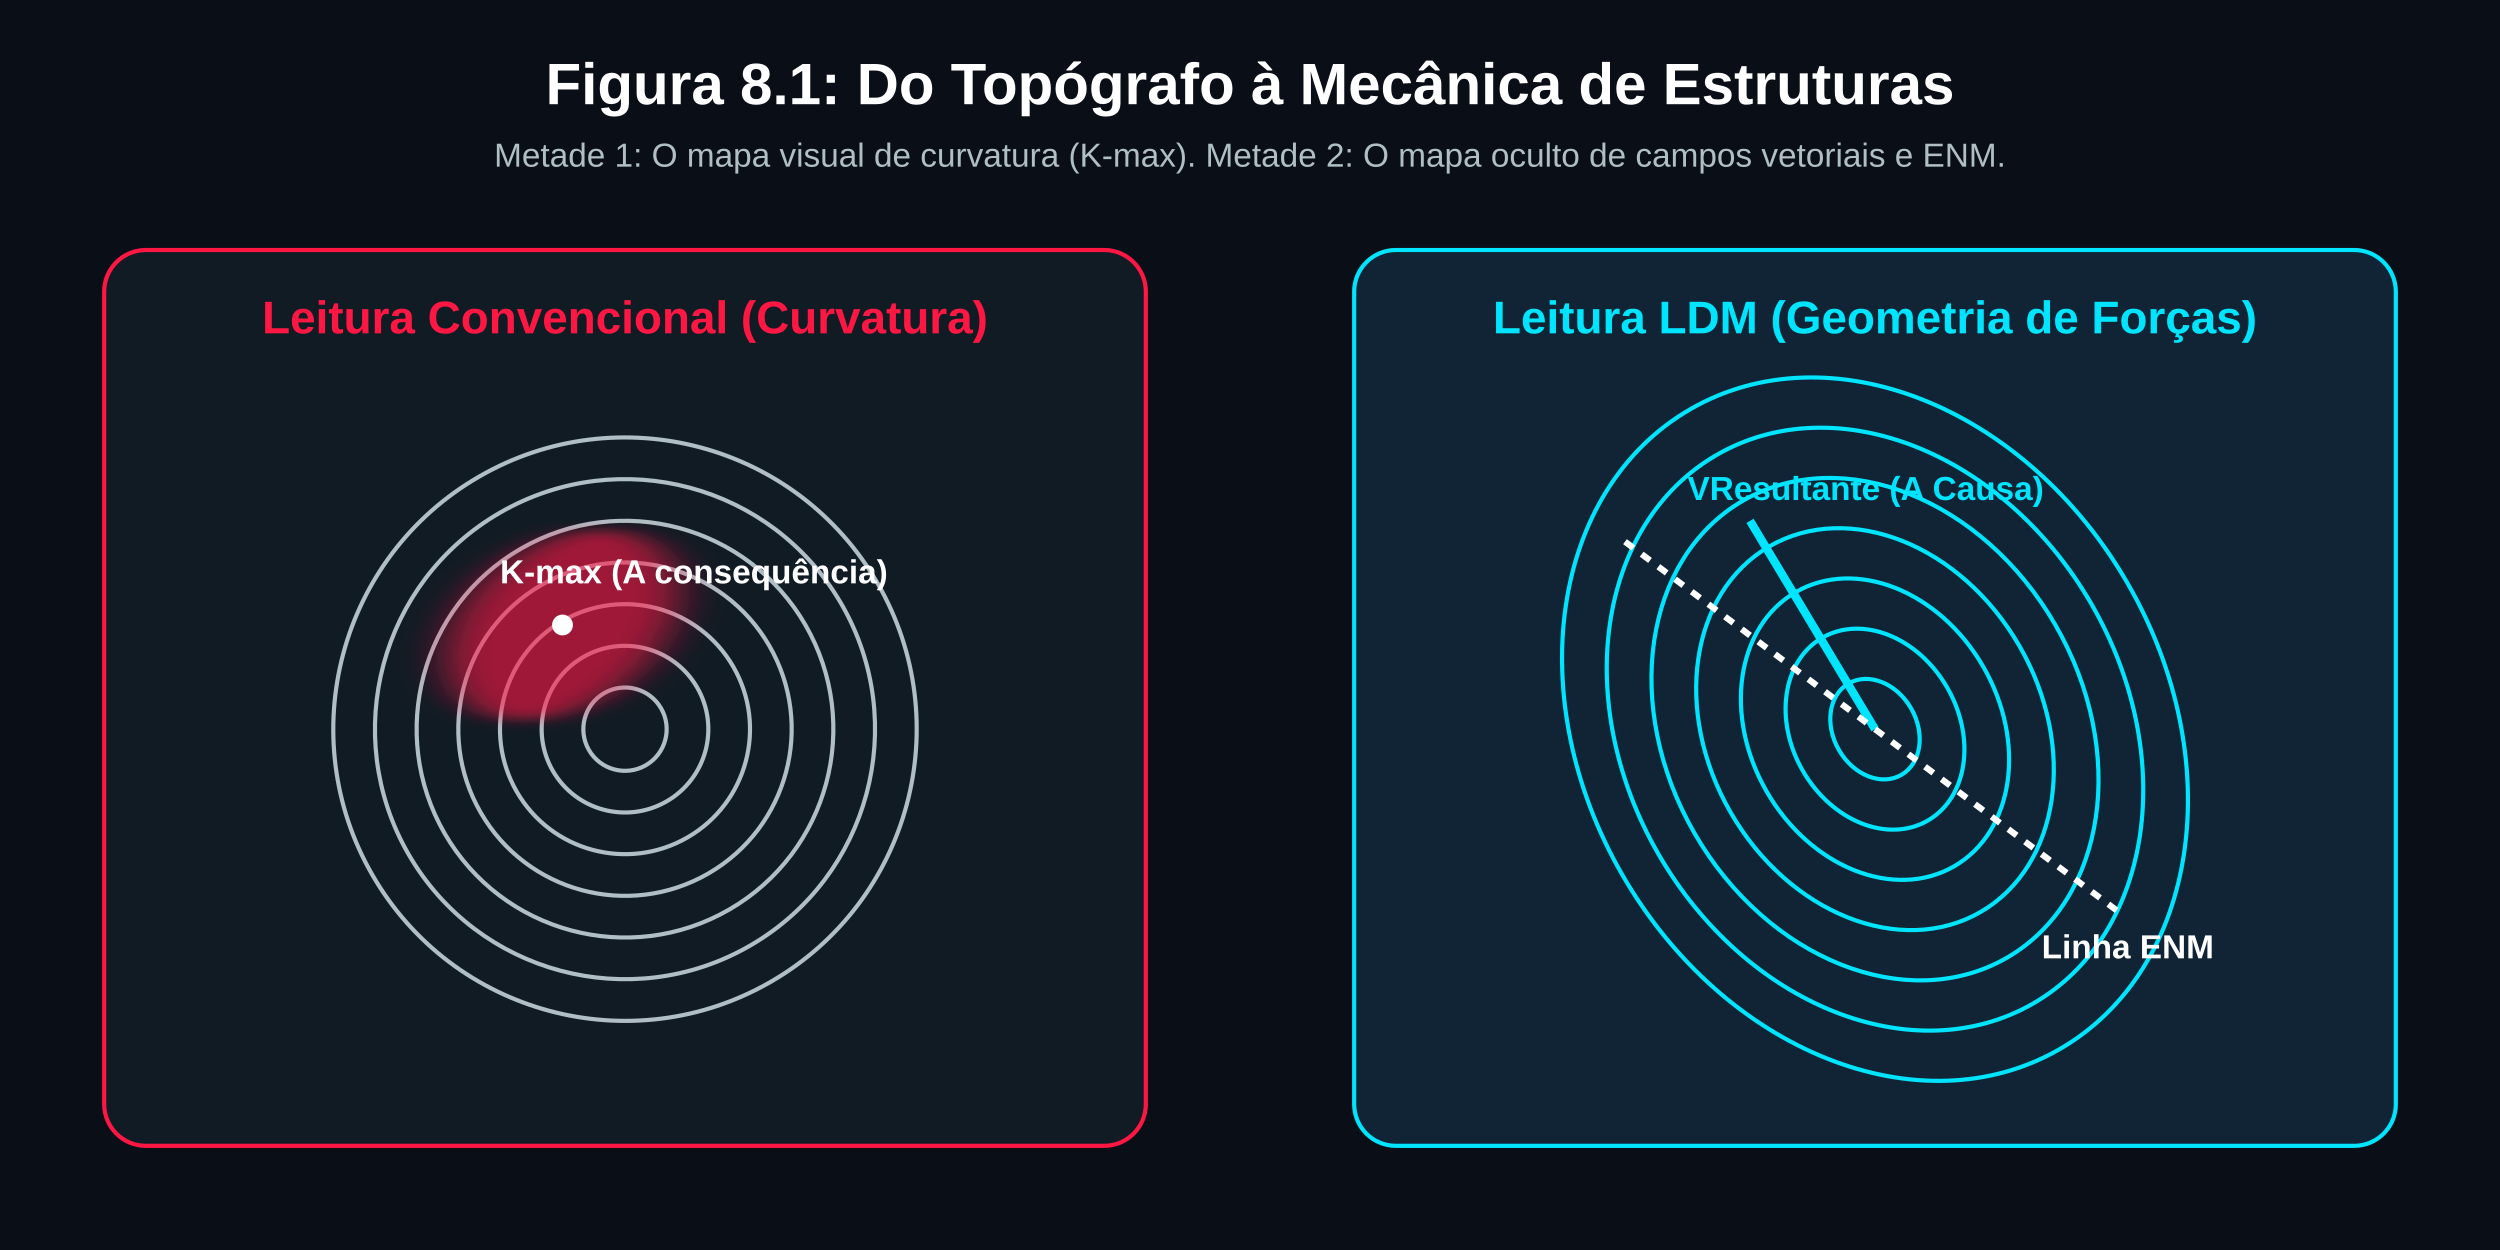
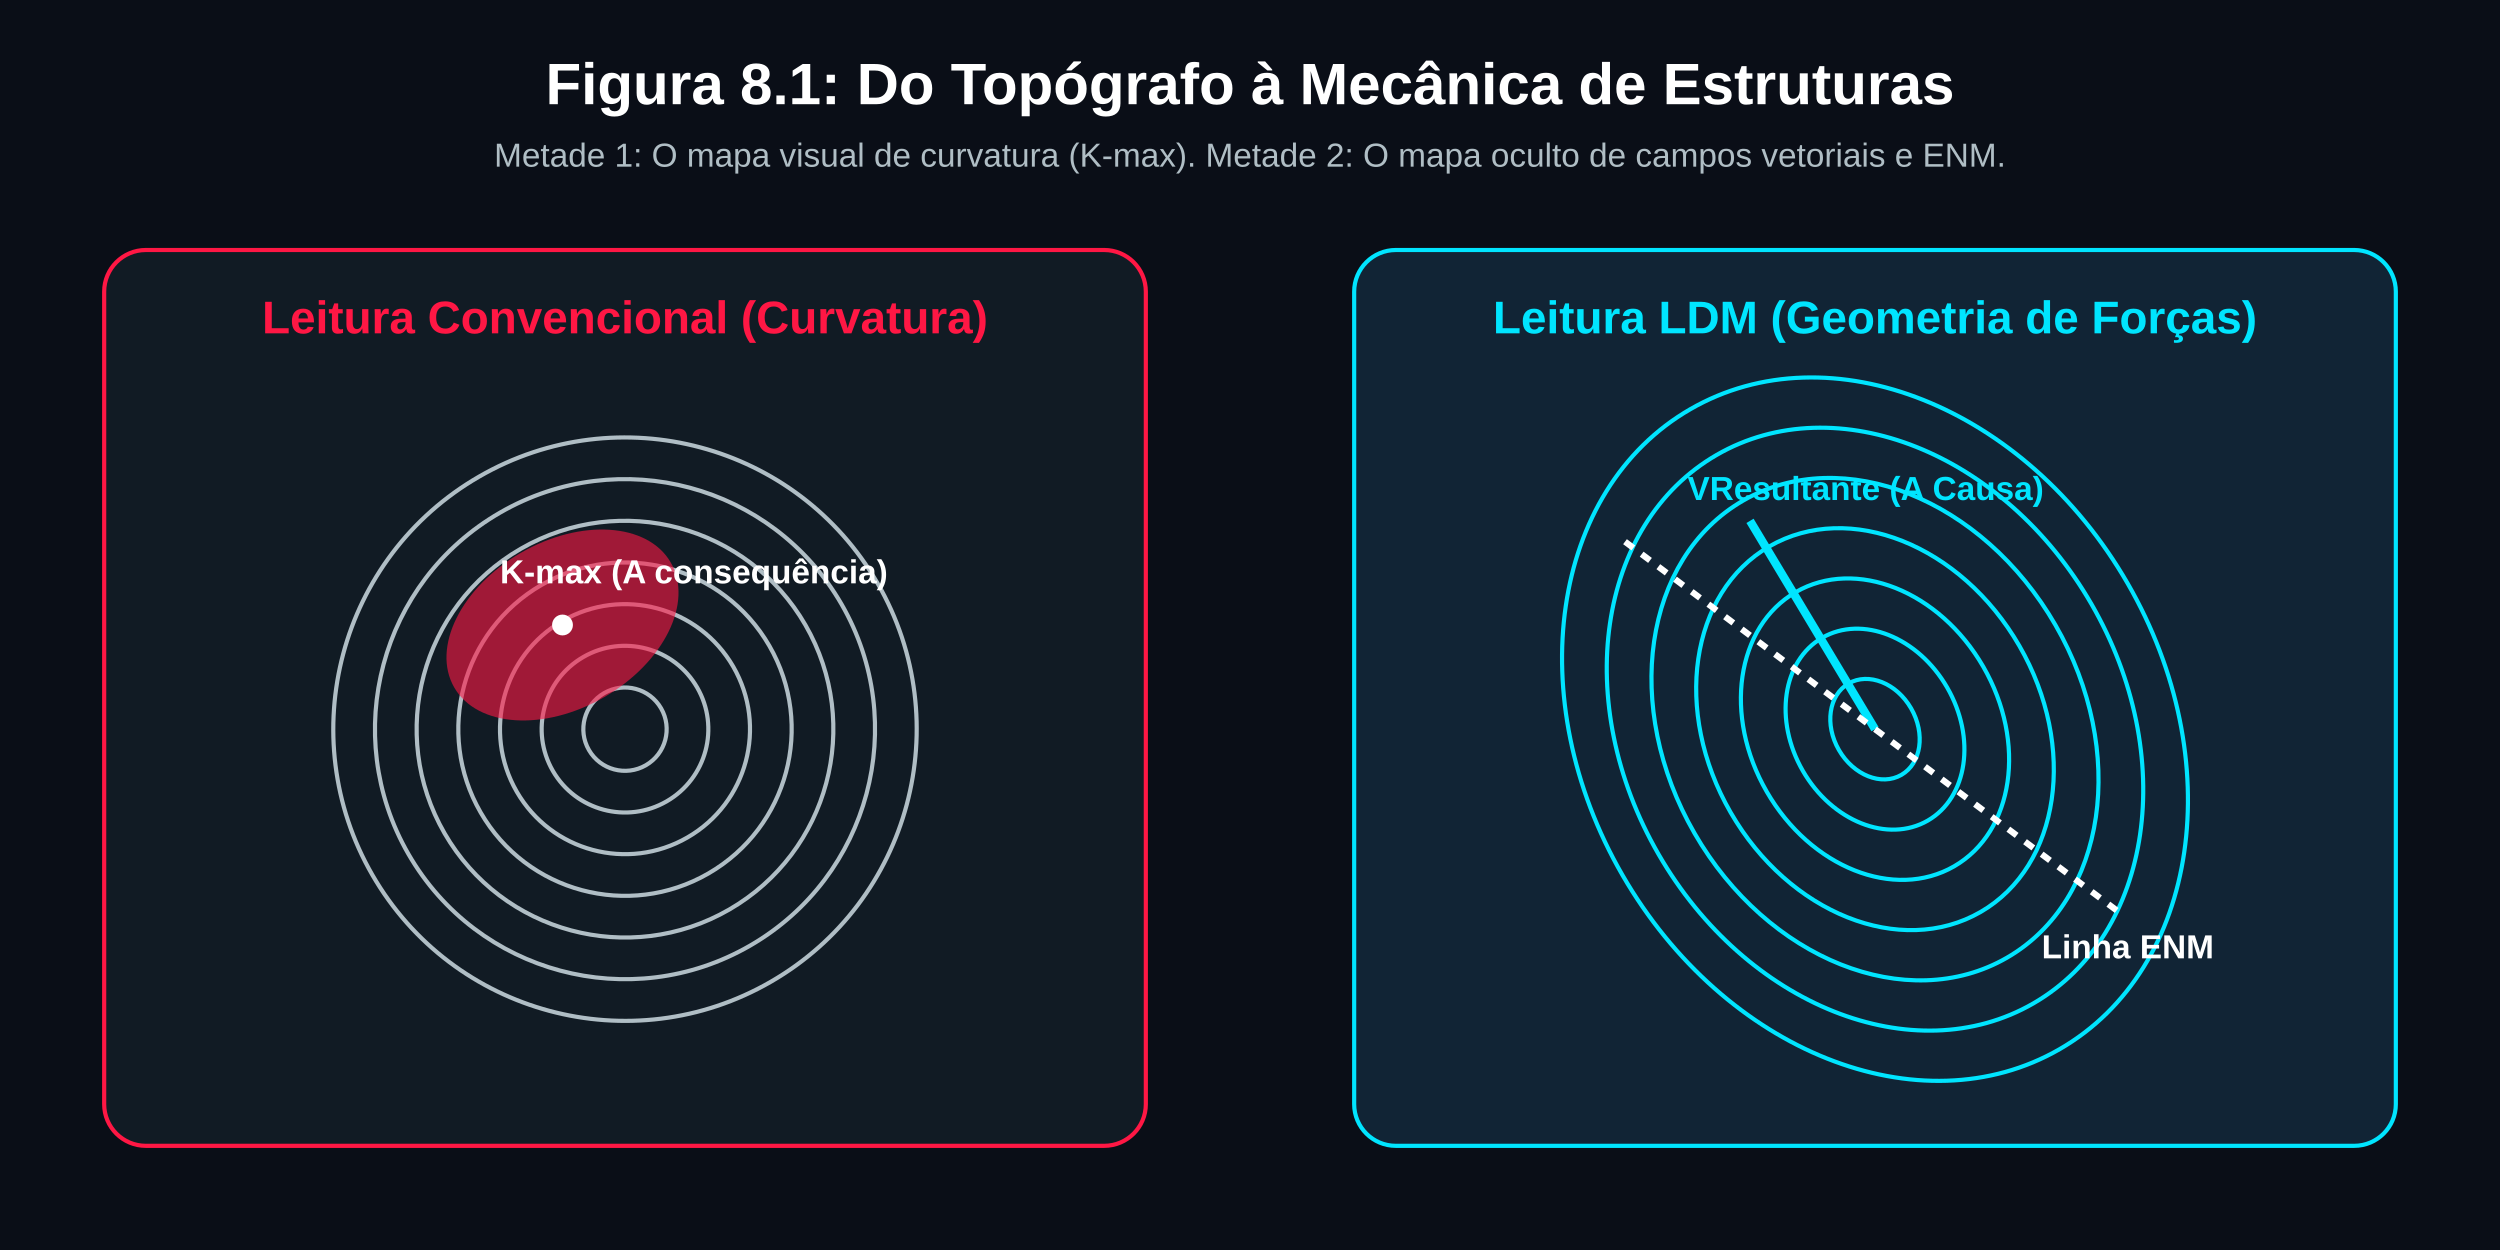
<svg xmlns="http://www.w3.org/2000/svg" viewBox="0 0 1200 600">
  <rect width="1200" height="600" fill="#0A0E17" />
  <text x="600" y="50" fill="#ffffff" font-family="Arial" font-size="28" font-weight="bold" text-anchor="middle">Figura 8.1: Do Topógrafo à Mecânica de Estruturas</text>
  <text x="600" y="80" fill="#B0BEC5" font-family="Arial" font-size="16" text-anchor="middle">Metade 1: O mapa visual de curvatura (K-max). Metade 2: O mapa oculto de campos vetoriais e ENM.</text>
  <rect x="50" y="120" width="500" height="430" rx="20" fill="#111B24" stroke="#ff1744" stroke-width="2" />
  <text x="300" y="160" fill="#ff1744" font-family="Arial" font-size="22" font-weight="bold" text-anchor="middle">Leitura Convencional (Curvatura)</text>
  <ellipse cx="300" cy="350" rx="20" ry="20" fill="none" stroke="#b0bec5" stroke-width="2" transform="rotate(-30 300 350)" />
  <ellipse cx="300" cy="350" rx="40" ry="40" fill="none" stroke="#b0bec5" stroke-width="2" transform="rotate(-30 300 350)" />
  <ellipse cx="300" cy="350" rx="60" ry="60" fill="none" stroke="#b0bec5" stroke-width="2" transform="rotate(-30 300 350)" />
  <ellipse cx="300" cy="350" rx="80" ry="80" fill="none" stroke="#b0bec5" stroke-width="2" transform="rotate(-30 300 350)" />
  <ellipse cx="300" cy="350" rx="100" ry="100" fill="none" stroke="#b0bec5" stroke-width="2" transform="rotate(-30 300 350)" />
  <ellipse cx="300" cy="350" rx="120" ry="120" fill="none" stroke="#b0bec5" stroke-width="2" transform="rotate(-30 300 350)" />
  <ellipse cx="300" cy="350" rx="140" ry="140" fill="none" stroke="#b0bec5" stroke-width="2" transform="rotate(-30 300 350)" />
-   <ellipse cx="270" cy="300" rx="60" ry="40" fill="#ff1744" opacity="0.6" filter="blur(8px)" transform="rotate(-30 270 300)" />
+   <ellipse cx="270" cy="300" rx="60" ry="40" fill="#ff1744" opacity="0.6" transform="rotate(-30 270 300)" />
  <circle cx="270" cy="300" r="5" fill="#fff" />
  <text x="240" y="280" fill="#ffffff" font-family="Arial" font-size="16" font-weight="bold">K-max (A consequência)</text>
  <rect x="650" y="120" width="500" height="430" rx="20" fill="#112435" stroke="#00e5ff" stroke-width="2" />
  <text x="900" y="160" fill="#00e5ff" font-family="Arial" font-size="22" font-weight="bold" text-anchor="middle">Leitura LDM (Geometria de Forças)</text>
  <ellipse cx="900" cy="350" rx="20" ry="25.333" fill="none" stroke="#00e5ff" stroke-width="2" transform="rotate(-30 900 350)" />
  <ellipse cx="900" cy="350" rx="40" ry="50.667" fill="none" stroke="#00e5ff" stroke-width="2" transform="rotate(-30 900 350)" />
  <ellipse cx="900" cy="350" rx="60" ry="76" fill="none" stroke="#00e5ff" stroke-width="2" transform="rotate(-30 900 350)" />
  <ellipse cx="900" cy="350" rx="80" ry="101.333" fill="none" stroke="#00e5ff" stroke-width="2" transform="rotate(-30 900 350)" />
  <ellipse cx="900" cy="350" rx="100" ry="126.667" fill="none" stroke="#00e5ff" stroke-width="2" transform="rotate(-30 900 350)" />
  <ellipse cx="900" cy="350" rx="120" ry="152" fill="none" stroke="#00e5ff" stroke-width="2" transform="rotate(-30 900 350)" />
  <ellipse cx="900" cy="350" rx="140" ry="177.333" fill="none" stroke="#00e5ff" stroke-width="2" transform="rotate(-30 900 350)" />
  <line x1="900" y1="350" x2="840" y2="250" stroke="#00e5ff" stroke-width="4" marker-end="url(#arrowB)" />
  <text x="810" y="240" fill="#00e5ff" font-family="Arial" font-size="16" font-weight="bold">VResultante (A Causa)</text>
  <line x1="780" y1="260" x2="1020" y2="440" stroke="#ffffff" stroke-width="3" stroke-dasharray="5,5" />
  <text x="980" y="460" fill="#ffffff" font-family="Arial" font-size="16" font-weight="bold">Linha ENM</text>
</svg>
